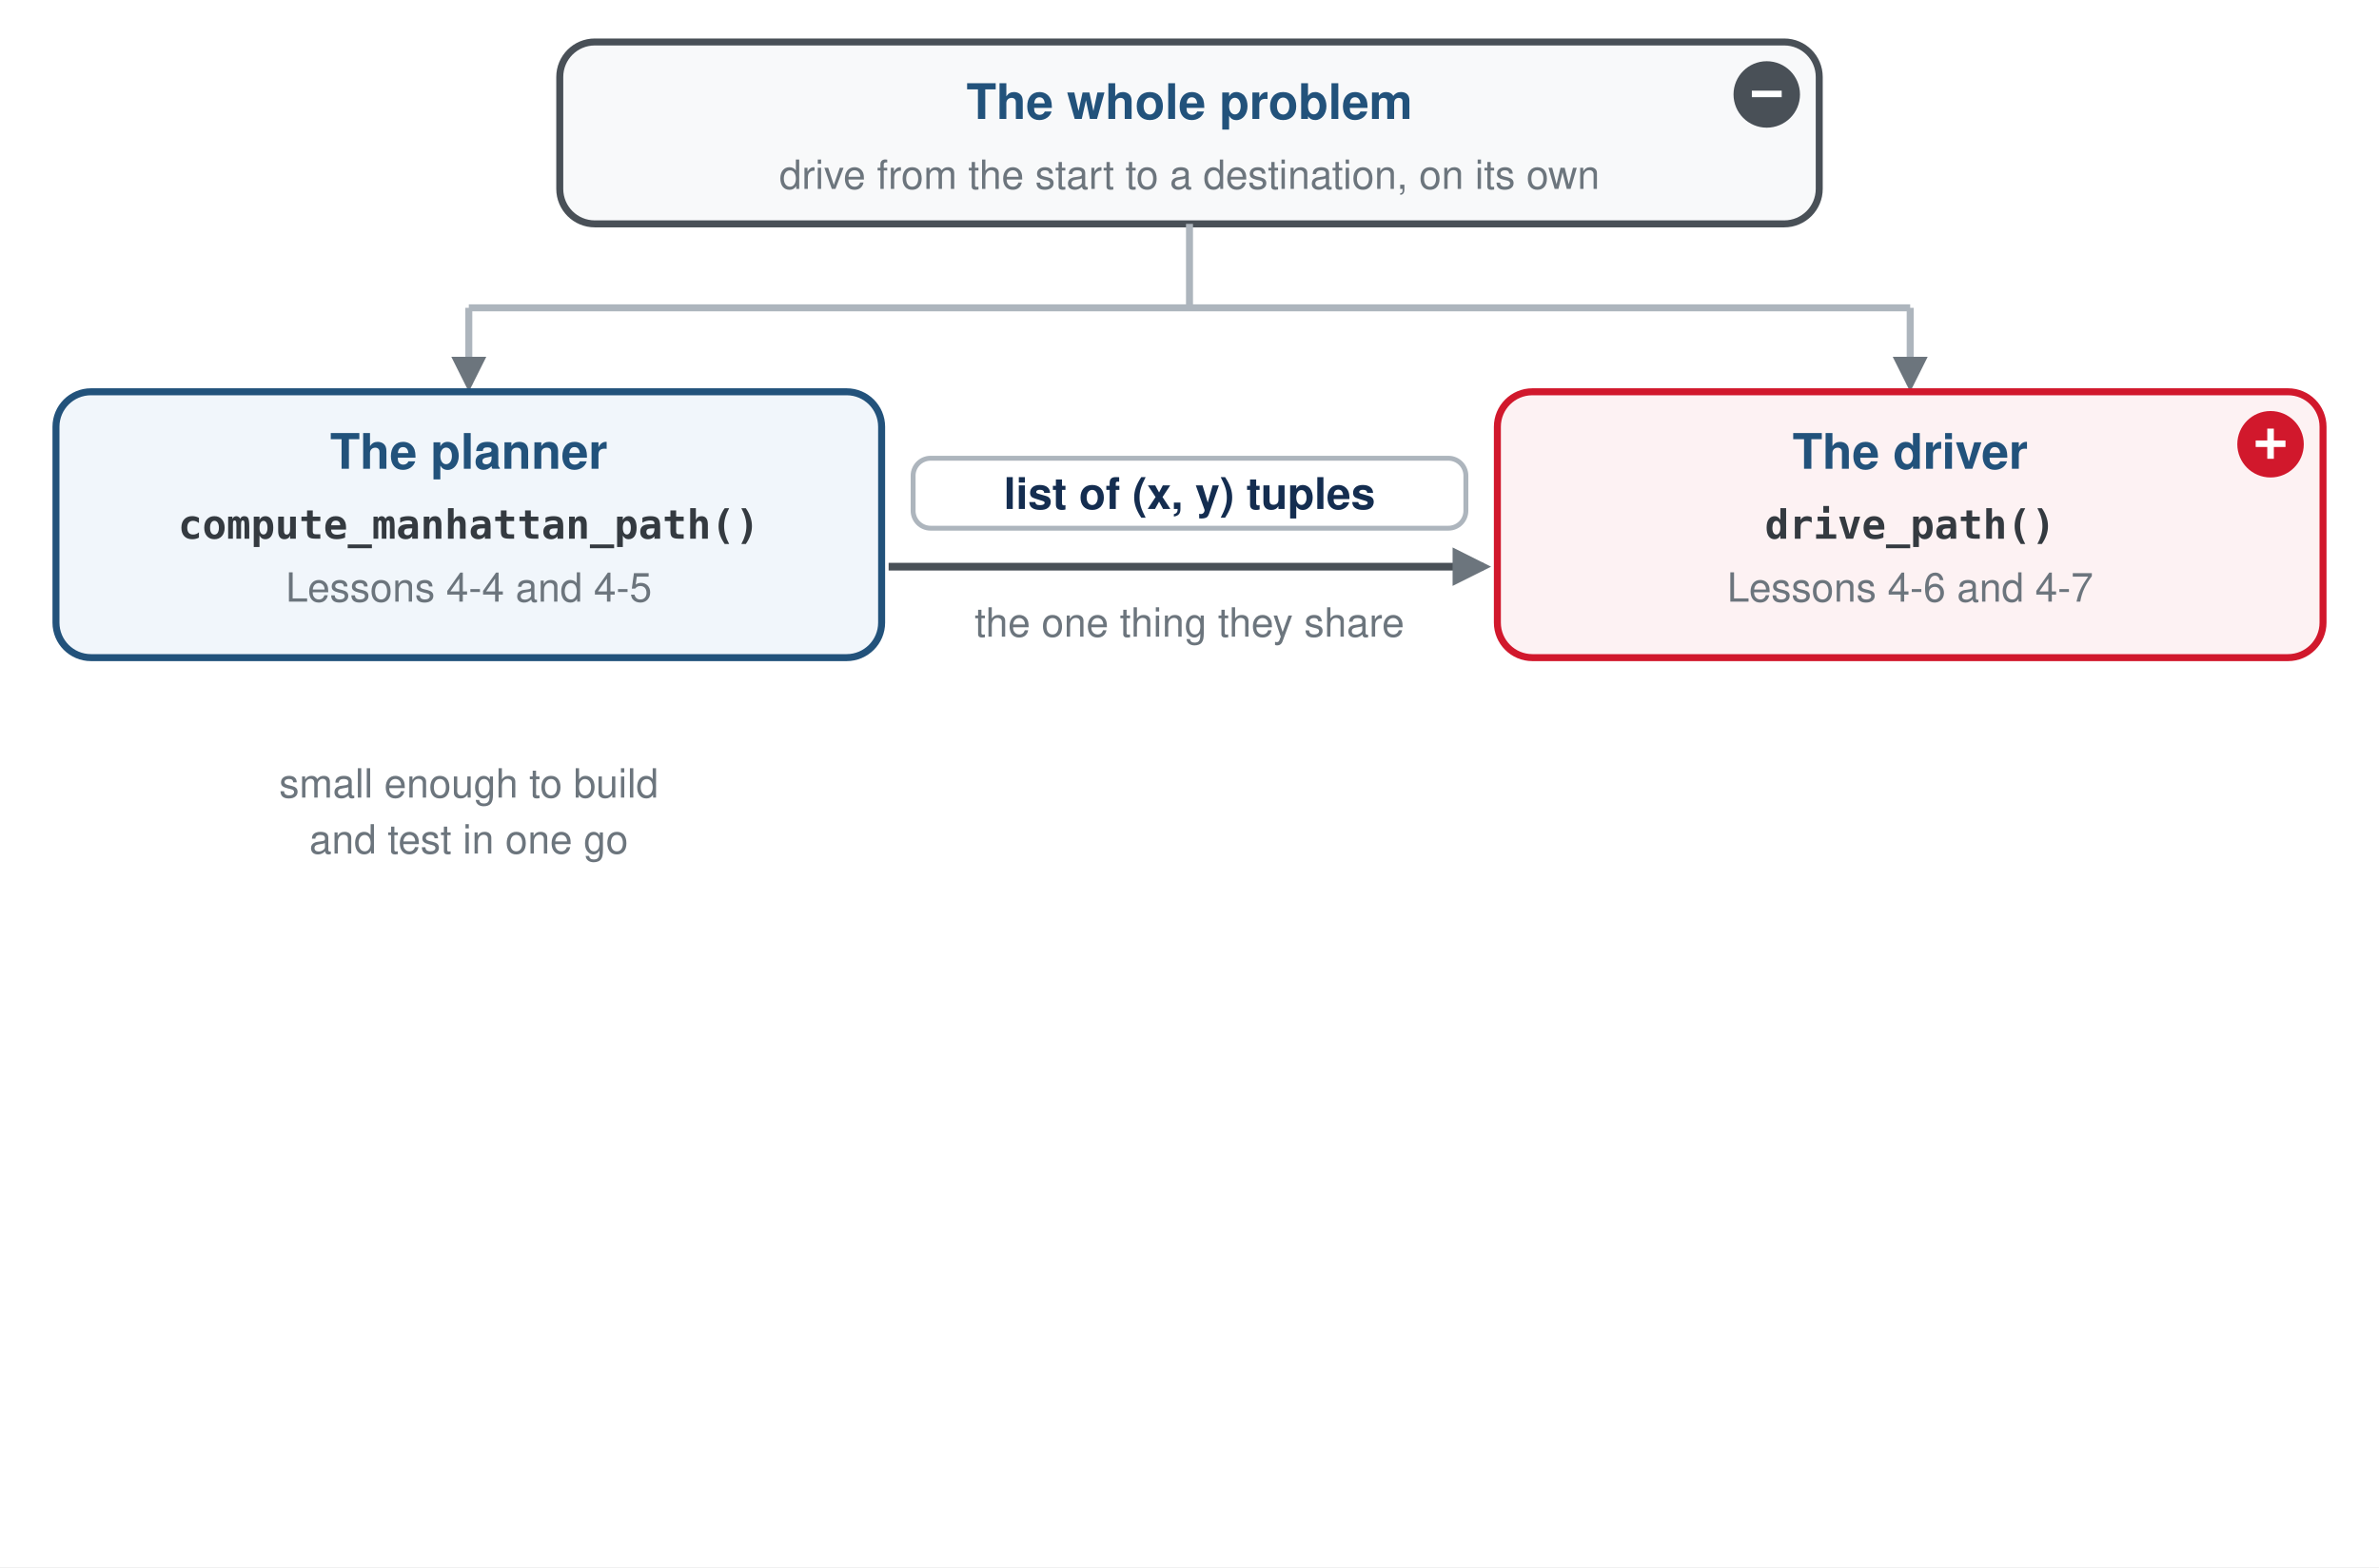
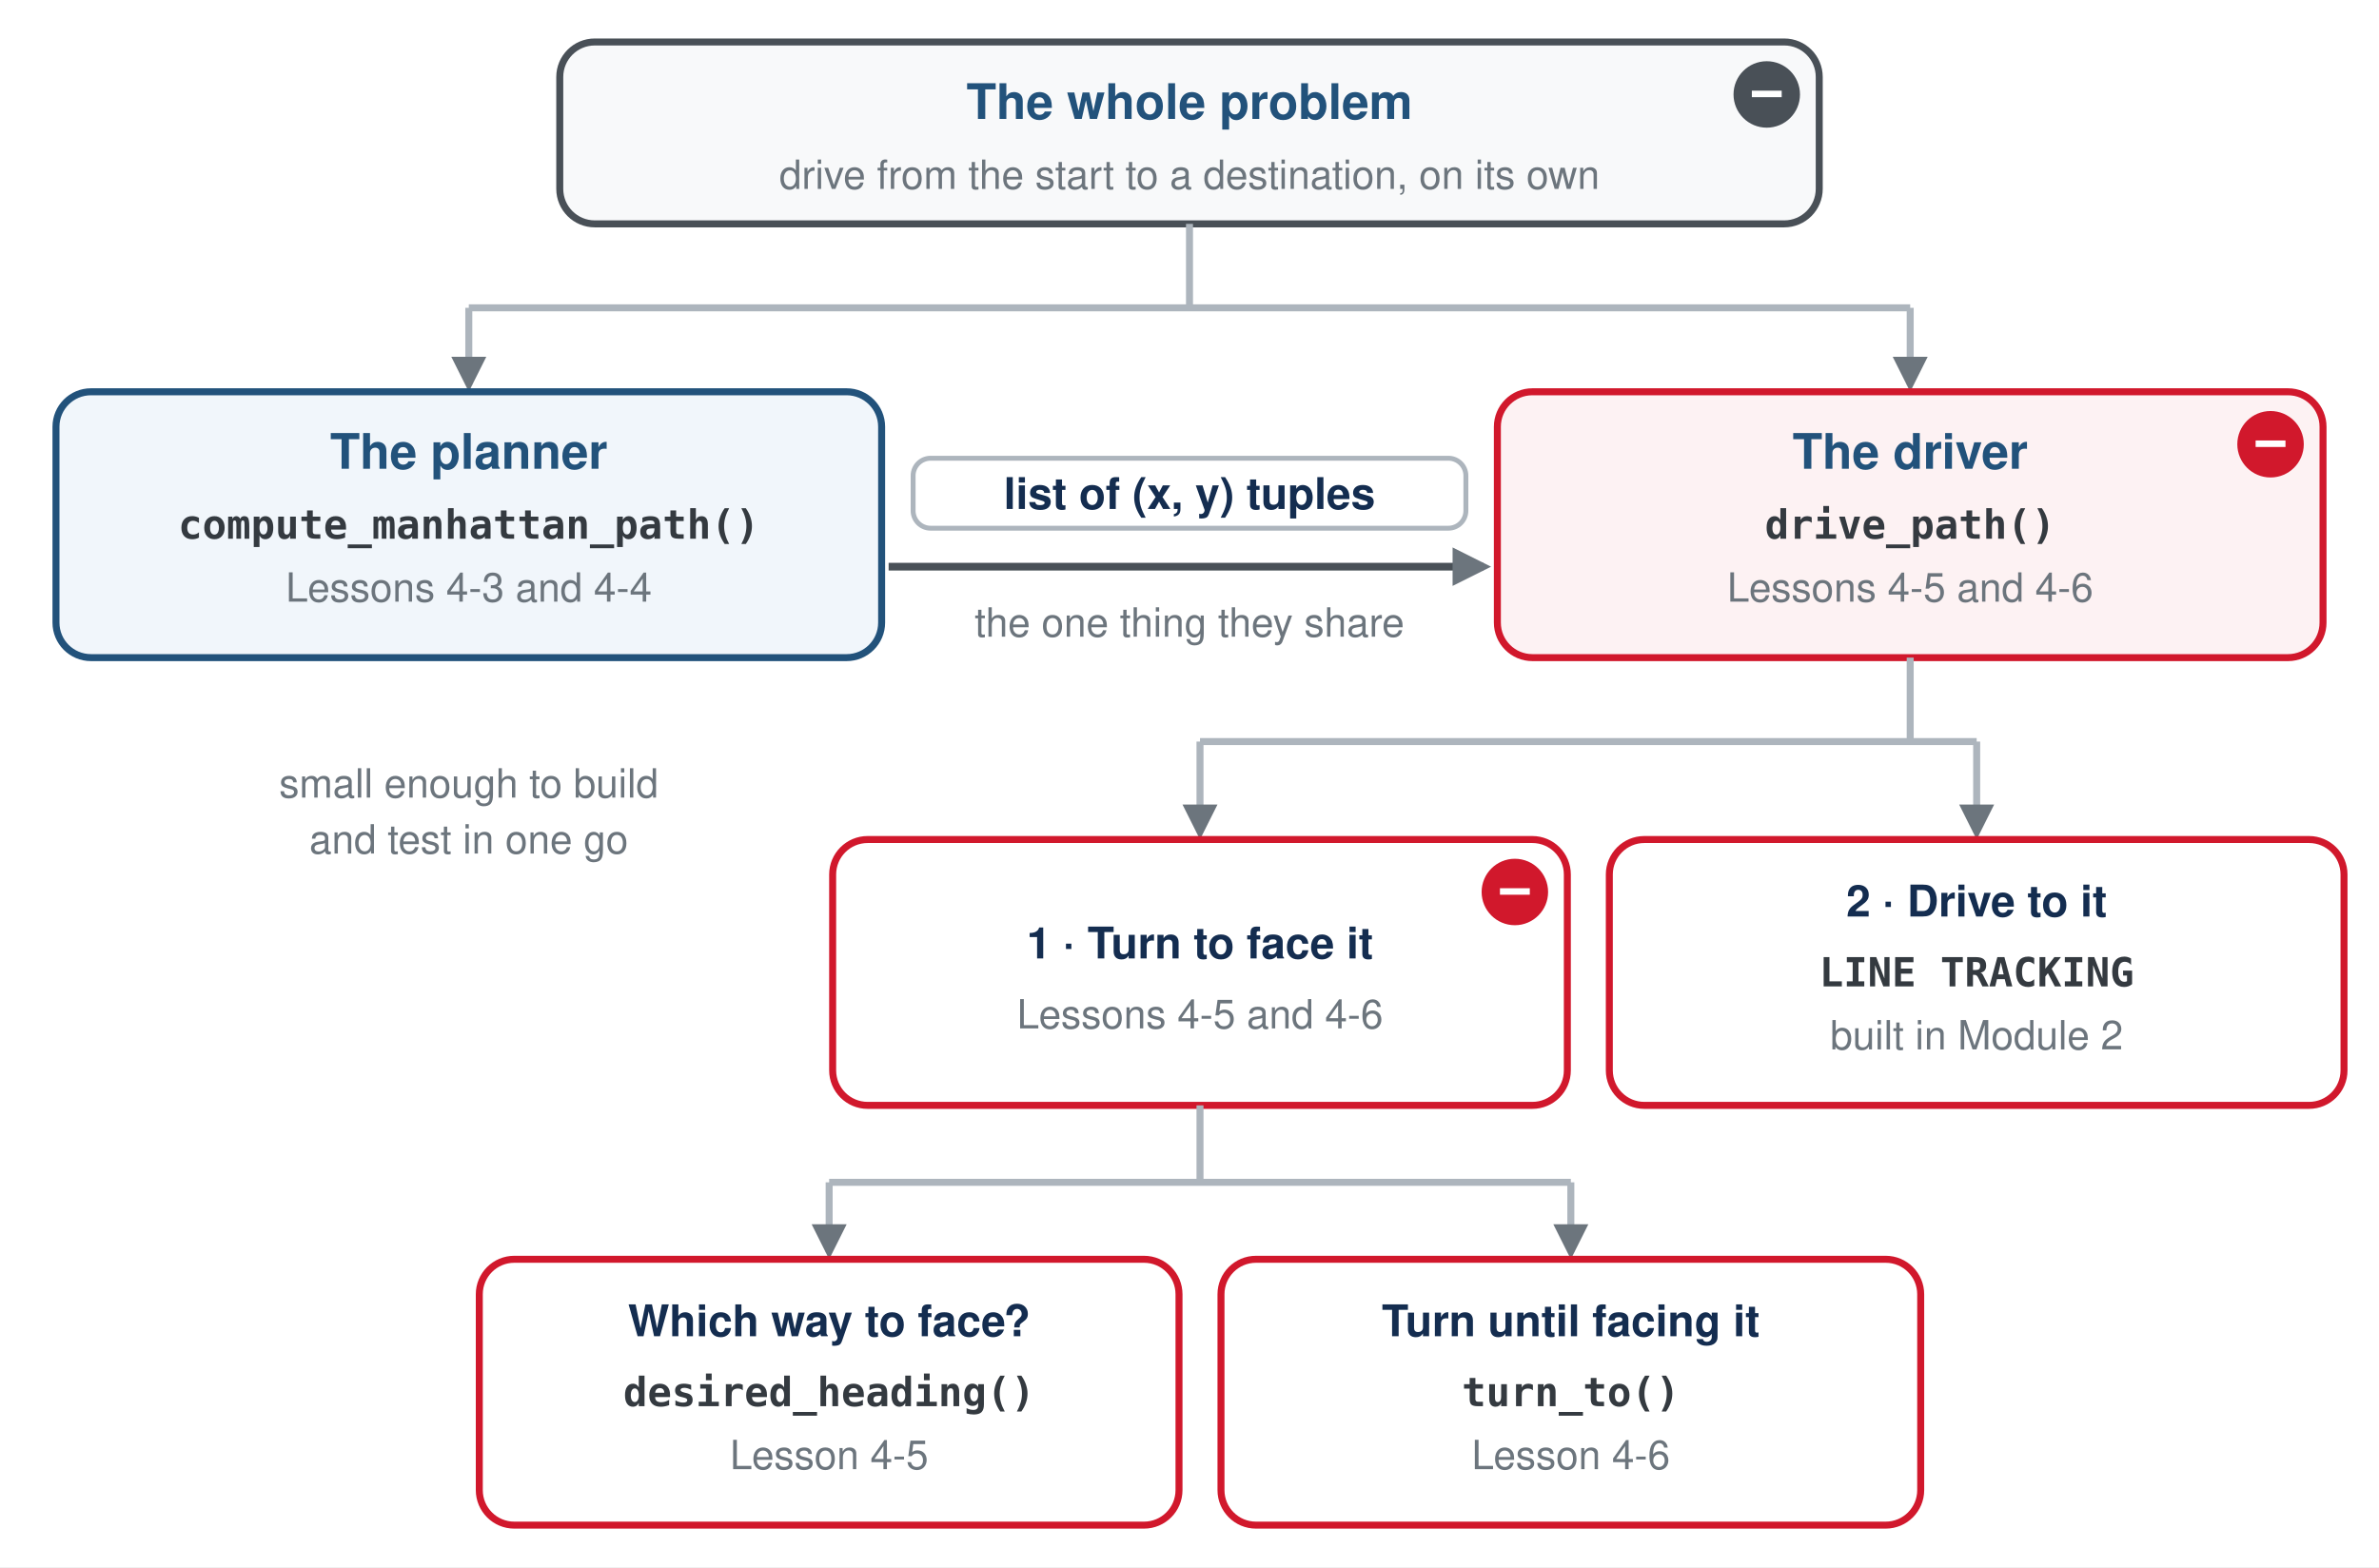
<svg xmlns="http://www.w3.org/2000/svg" viewBox="0 0 680 448" width="680" height="448" role="img" aria-labelledby="fT fD">
  <style>
    .h   { font-family: Montserrat, Helvetica, Arial, sans-serif; font-size: 14px; font-weight: 700; fill: #22527B; }
    .n   { font-family: Montserrat, Helvetica, Arial, sans-serif; font-size: 12.5px; fill: #343A40; }
    .nb  { font-family: Montserrat, Helvetica, Arial, sans-serif; font-size: 12.5px; font-weight: 700; fill: #142D50; }
    .sm  { font-family: Montserrat, Helvetica, Arial, sans-serif; font-size: 11.5px; fill: #6C757D; }
    .ax  { font-family: Montserrat, Helvetica, Arial, sans-serif; font-size: 12px; font-weight: 700; fill: #6C757D; }
    .m   { font-family: ui-monospace, SFMono-Regular, Menlo, Consolas, monospace; font-size: 12.5px; font-weight: 700; fill: #142D50; }
    .ms  { font-family: ui-monospace, SFMono-Regular, Menlo, Consolas, monospace; font-size: 11.5px; font-weight: 600; fill: #343A40; }
  </style>
  <defs>
    <marker id="aB" viewBox="0 0 10 10" refX="8" refY="5" markerWidth="5" markerHeight="5" orient="auto-start-reverse">
      <path d="M0,0 L10,5 L0,10 z" fill="#22527B" />
    </marker>
    <marker id="aW" viewBox="0 0 10 10" refX="7" refY="5" markerWidth="4" markerHeight="4" orient="auto">
      <path d="M0,0 L10,5 L0,10 z" fill="#FFFFFF" />
    </marker>
    <marker id="aG" viewBox="0 0 10 10" refX="8" refY="5" markerWidth="5" markerHeight="5" orient="auto-start-reverse">
      <path d="M0,0 L10,5 L0,10 z" fill="#6C757D" />
    </marker>
    <marker id="aR" viewBox="0 0 10 10" refX="8" refY="5" markerWidth="5" markerHeight="5" orient="auto-start-reverse">
      <path d="M0,0 L10,5 L0,10 z" fill="#D1182C" />
    </marker>
    <marker id="aGr" viewBox="0 0 10 10" refX="8" refY="5" markerWidth="5" markerHeight="5" orient="auto-start-reverse">
      <path d="M0,0 L10,5 L0,10 z" fill="#2E7D32" />
    </marker>
    <marker id="pcArr" viewBox="0 0 10 10" refX="8" refY="5" markerWidth="7" markerHeight="7" orient="auto-start-reverse">
      <path d="M0,0 L10,5 L0,10 z" fill="#6C757D" />
    </marker>
    <marker id="pcDim" viewBox="0 0 10 10" refX="5" refY="5" markerWidth="8" markerHeight="8" orient="auto-start-reverse">
      <path d="M0,1 L5,5 L0,9" fill="none" stroke="#142D50" stroke-width="1.6" />
    </marker>
    <g id="pcXRP" stroke-linejoin="round">
      <rect x="-59" y="-80" width="8" height="40" fill="#C3C8CD" stroke="#5F666D" stroke-width="1.3" />
      <rect x="51" y="-80" width="8" height="40" fill="#C3C8CD" stroke="#5F666D" stroke-width="1.3" />
      <rect x="-59" y="-46" width="118" height="75" rx="8" fill="#D3D7DB" fill-opacity="0.92" stroke="#5F666D" stroke-width="1.5" />
      <rect x="-50" y="-38" width="100" height="58" rx="4" fill="#E9ECEF" fill-opacity="0.85" stroke="#9AA1A8" stroke-width="0.8" />
      <circle cx="-49" cy="-79" r="10" fill="#C3C8CD" stroke="#5F666D" stroke-width="1.3" />
      <circle cx="49" cy="-79" r="10" fill="#C3C8CD" stroke="#5F666D" stroke-width="1.3" />
      <circle cx="-49" cy="-79" r="4.5" fill="#F1EBDD" stroke="#8A7E62" stroke-width="0.8" />
      <circle cx="49" cy="-79" r="4.5" fill="#F1EBDD" stroke="#8A7E62" stroke-width="0.8" />
      <rect x="-56" y="-21" width="11" height="42" rx="3.5" fill="#2B2B2B" />
      <rect x="45" y="-21" width="11" height="42" rx="3.5" fill="#2B2B2B" />
      <line x1="-50.5" y1="-17" x2="-50.5" y2="17" stroke="#6C757D" stroke-width="1" />
      <line x1="50.5" y1="-17" x2="50.5" y2="17" stroke="#6C757D" stroke-width="1" />
      <rect x="-40" y="-30" width="6" height="12" rx="2" fill="#F05A28" />
      <rect x="34" y="-30" width="6" height="12" rx="2" fill="#F05A28" />
      <rect x="-24" y="-42" width="48" height="37" rx="2" fill="#D1182C" />
      <rect x="-6" y="-41" width="12" height="35" rx="1" fill="#2B2B2B" />
      <rect x="-26" y="22" width="15" height="13" rx="1.5" fill="#2B2B2B" />
      <rect x="-34" y="24" width="8" height="26" rx="2" fill="#AEB4BA" stroke="#5F666D" stroke-width="1" />
      <rect x="-16" y="-58" width="32" height="13" rx="2" fill="#AEB4BA" stroke="#5F666D" stroke-width="1" />
      <rect x="-18" y="-65" width="36" height="8" rx="1.5" fill="#B5172A" />
      <circle cx="-8" cy="-68" r="5.5" fill="#E4E7EA" stroke="#868E96" stroke-width="1" />
      <circle cx="8" cy="-68" r="5.5" fill="#E4E7EA" stroke="#868E96" stroke-width="1" />
      <circle cx="-6.5" cy="-60" r="4" fill="#FFD43B" stroke="#142D50" stroke-width="1.4" />
      <circle cx="6.5" cy="-60" r="4" fill="#FFD43B" stroke="#142D50" stroke-width="1.4" />
      <circle cx="0" cy="0" r="5" fill="#FFFFFF" stroke="#142D50" stroke-width="1.8" />
      <circle cx="0" cy="0" r="1.8" fill="#142D50" />
    </g>
    <g id="pcGhost" fill="none" stroke="#343A40" stroke-width="1.4" stroke-dasharray="4 3">
      <path d="M -51 -46 V -72 M 51 -46 V -72 M -59 -36 V -79 M 59 -36 V -79 M -59 -46 H 59" />
      <circle cx="-49" cy="-79" r="10" />
      <circle cx="49" cy="-79" r="10" />
      <rect x="-18" y="-65" width="36" height="8" rx="1.5" />
      <circle cx="-6.5" cy="-60" r="4.5" fill="#FFFFFF" stroke="#D1182C" stroke-width="2.4" stroke-dasharray="none" />
      <circle cx="6.5" cy="-60" r="4.5" fill="#FFFFFF" stroke="#D1182C" stroke-width="2.4" stroke-dasharray="none" />
    </g>
  </defs>
  <rect width="680" height="448" fill="#FFFFFF" />
  <style>
    [data-parent] { transition: opacity .3s ease; }
    .hid { opacity: 0; visibility: hidden; }
    [data-expand] { cursor: pointer; }
    [data-expand]:hover rect.bx, [data-expand]:focus rect.bx { stroke-width: 3.5; }
    [data-expand]:focus { outline: none; }
    .ind-minus { display: none; }
    .open .ind-minus { display: inline; }
    .open .ind-plus { display: none; }
  </style>
  <g data-node="whole" data-expand="1" class="open" aria-label="The whole problem: show its parts">
    <rect class="bx" x="160" y="12" width="360" height="52" rx="10" fill="#F8F9FA" stroke="#495057" stroke-width="2" />
    <text class="h" x="340.0" y="34.0" text-anchor="middle">The whole problem</text>
    <text class="sm" x="340.0" y="54.0" text-anchor="middle">drive from the start to a destination, on its own</text>
    <circle cx="505" cy="27" r="9.5" fill="#495057" />
    <text class="ind-plus" x="505" y="32.5" text-anchor="middle" font-family="Arial" font-size="17" font-weight="700" fill="#FFFFFF">+</text>
    <text class="ind-minus" x="505" y="32.5" text-anchor="middle" font-family="Arial" font-size="17" font-weight="700" fill="#FFFFFF">−</text>
  </g>
  <g data-parent="whole">
    <line x1="340" y1="64" x2="340" y2="88" stroke="#ADB5BD" stroke-width="2" />
    <line x1="134.0" y1="88" x2="546.0" y2="88" stroke="#ADB5BD" stroke-width="2" />
    <line x1="134.0" y1="88" x2="134.0" y2="110" stroke="#ADB5BD" stroke-width="2" marker-end="url(#aG)" />
    <line x1="546.0" y1="88" x2="546.0" y2="110" stroke="#ADB5BD" stroke-width="2" marker-end="url(#aG)" />
  </g>
  <g data-parent="whole">
    <rect class="bx" x="16" y="112" width="236" height="76" rx="10" fill="#F1F6FB" stroke="#22527B" stroke-width="2" />
    <text class="h" x="134.0" y="134.0" text-anchor="middle">The planner</text>
    <text class="ms" x="134.0" y="154.0" text-anchor="middle">compute_manhattan_path()</text>
-     <text class="sm" x="134.0" y="172.0" text-anchor="middle">Lessons 4-4 and 4-5</text>
+     <text class="sm" x="134.0" y="172.0" text-anchor="middle">Lessons 4-3 and 4-4</text>
  </g>
-   <g data-parent="whole" data-node="driver" data-expand="1" aria-label="The driver: show its parts">
+   <g data-parent="whole" data-node="driver" data-expand="1" class="open" aria-label="The driver: show its parts">
    <rect class="bx" x="428" y="112" width="236" height="76" rx="10" fill="#FDF2F3" stroke="#D1182C" stroke-width="2" />
    <text class="h" x="546.0" y="134.0" text-anchor="middle">The driver</text>
    <text class="ms" x="546.0" y="154.0" text-anchor="middle">drive_path()</text>
-     <text class="sm" x="546.0" y="172.0" text-anchor="middle">Lessons 4-6 and 4-7</text>
+     <text class="sm" x="546.0" y="172.0" text-anchor="middle">Lessons 4-5 and 4-6</text>
    <circle cx="649" cy="127" r="9.5" fill="#D1182C" />
    <text class="ind-plus" x="649" y="132.5" text-anchor="middle" font-family="Arial" font-size="17" font-weight="700" fill="#FFFFFF">+</text>
    <text class="ind-minus" x="649" y="132.5" text-anchor="middle" font-family="Arial" font-size="17" font-weight="700" fill="#FFFFFF">−</text>
  </g>
  <g data-parent="whole">
    <line x1="254" y1="162" x2="424" y2="162" stroke="#495057" stroke-width="2.2" marker-end="url(#aG)" />
    <rect x="261.0" y="131" width="158" height="20" rx="5" fill="#FFFFFF" stroke="#ADB5BD" stroke-width="1.4" />
    <text class="nb" x="340" y="145.5" text-anchor="middle">list of (x, y) tuples</text>
    <text class="sm" x="340" y="182" text-anchor="middle">the one thing they share</text>
    <text class="sm" x="134.0" y="228" text-anchor="middle">small enough to build</text>
    <text class="sm" x="134.0" y="244" text-anchor="middle">and test in one go</text>
  </g>
+   <g data-parent="driver">
+     <line x1="546.0" y1="188" x2="546.0" y2="212" stroke="#ADB5BD" stroke-width="2" />
+     <line x1="343.0" y1="212" x2="565.0" y2="212" stroke="#ADB5BD" stroke-width="2" />
+     <line x1="343.0" y1="212" x2="343.0" y2="238" stroke="#ADB5BD" stroke-width="2" marker-end="url(#aG)" />
+     <line x1="565.0" y1="212" x2="565.0" y2="238" stroke="#ADB5BD" stroke-width="2" marker-end="url(#aG)" />
+   </g>
+   <g data-parent="driver" data-node="turn" data-expand="1" class="open" aria-label="1 · Turn to face it: show its parts">
+     <rect class="bx" x="238" y="240" width="210" height="76" rx="10" fill="#FFFFFF" stroke="#D1182C" stroke-width="2" />
+     <text class="nb" x="343.0" y="274.0" text-anchor="middle">1 · Turn to face it</text>
+     <text class="sm" x="343.0" y="294.0" text-anchor="middle">Lessons 4-5 and 4-6</text>
+     <circle cx="433" cy="255" r="9.5" fill="#D1182C" />
+     <text class="ind-plus" x="433" y="260.5" text-anchor="middle" font-family="Arial" font-size="17" font-weight="700" fill="#FFFFFF">+</text>
+     <text class="ind-minus" x="433" y="260.5" text-anchor="middle" font-family="Arial" font-size="17" font-weight="700" fill="#FFFFFF">−</text>
+   </g>
+   <g data-parent="driver">
+     <rect class="bx" x="460" y="240" width="210" height="76" rx="10" fill="#FFFFFF" stroke="#D1182C" stroke-width="2" />
+     <text class="nb" x="565.0" y="262.0" text-anchor="middle">2 · Drive to it</text>
+     <text class="ms" x="565.0" y="282.0" text-anchor="middle">LINE TRACKING</text>
+     <text class="sm" x="565.0" y="300.0" text-anchor="middle">built in Module 2</text>
+   </g>
+   <g data-parent="turn">
+     <line x1="343.0" y1="316" x2="343.0" y2="338" stroke="#ADB5BD" stroke-width="2" />
+     <line x1="237.0" y1="338" x2="449.0" y2="338" stroke="#ADB5BD" stroke-width="2" />
+     <line x1="237.0" y1="338" x2="237.0" y2="358" stroke="#ADB5BD" stroke-width="2" marker-end="url(#aG)" />
+     <line x1="449.0" y1="338" x2="449.0" y2="358" stroke="#ADB5BD" stroke-width="2" marker-end="url(#aG)" />
+   </g>
+   <g data-parent="turn">
+     <rect class="bx" x="137.0" y="360" width="200" height="76" rx="10" fill="#FFFFFF" stroke="#D1182C" stroke-width="2" />
+     <text class="nb" x="237.0" y="382.0" text-anchor="middle">Which way to face?</text>
+     <text class="ms" x="237.0" y="402.0" text-anchor="middle">desired_heading()</text>
+     <text class="sm" x="237.0" y="420.0" text-anchor="middle">Lesson 4-5</text>
+   </g>
+   <g data-parent="turn">
+     <rect class="bx" x="349.0" y="360" width="200" height="76" rx="10" fill="#FFFFFF" stroke="#D1182C" stroke-width="2" />
+     <text class="nb" x="449.0" y="382.0" text-anchor="middle">Turn until facing it</text>
+     <text class="ms" x="449.0" y="402.0" text-anchor="middle">turn_to()</text>
+     <text class="sm" x="449.0" y="420.0" text-anchor="middle">Lesson 4-6</text>
+   </g>
</svg>
